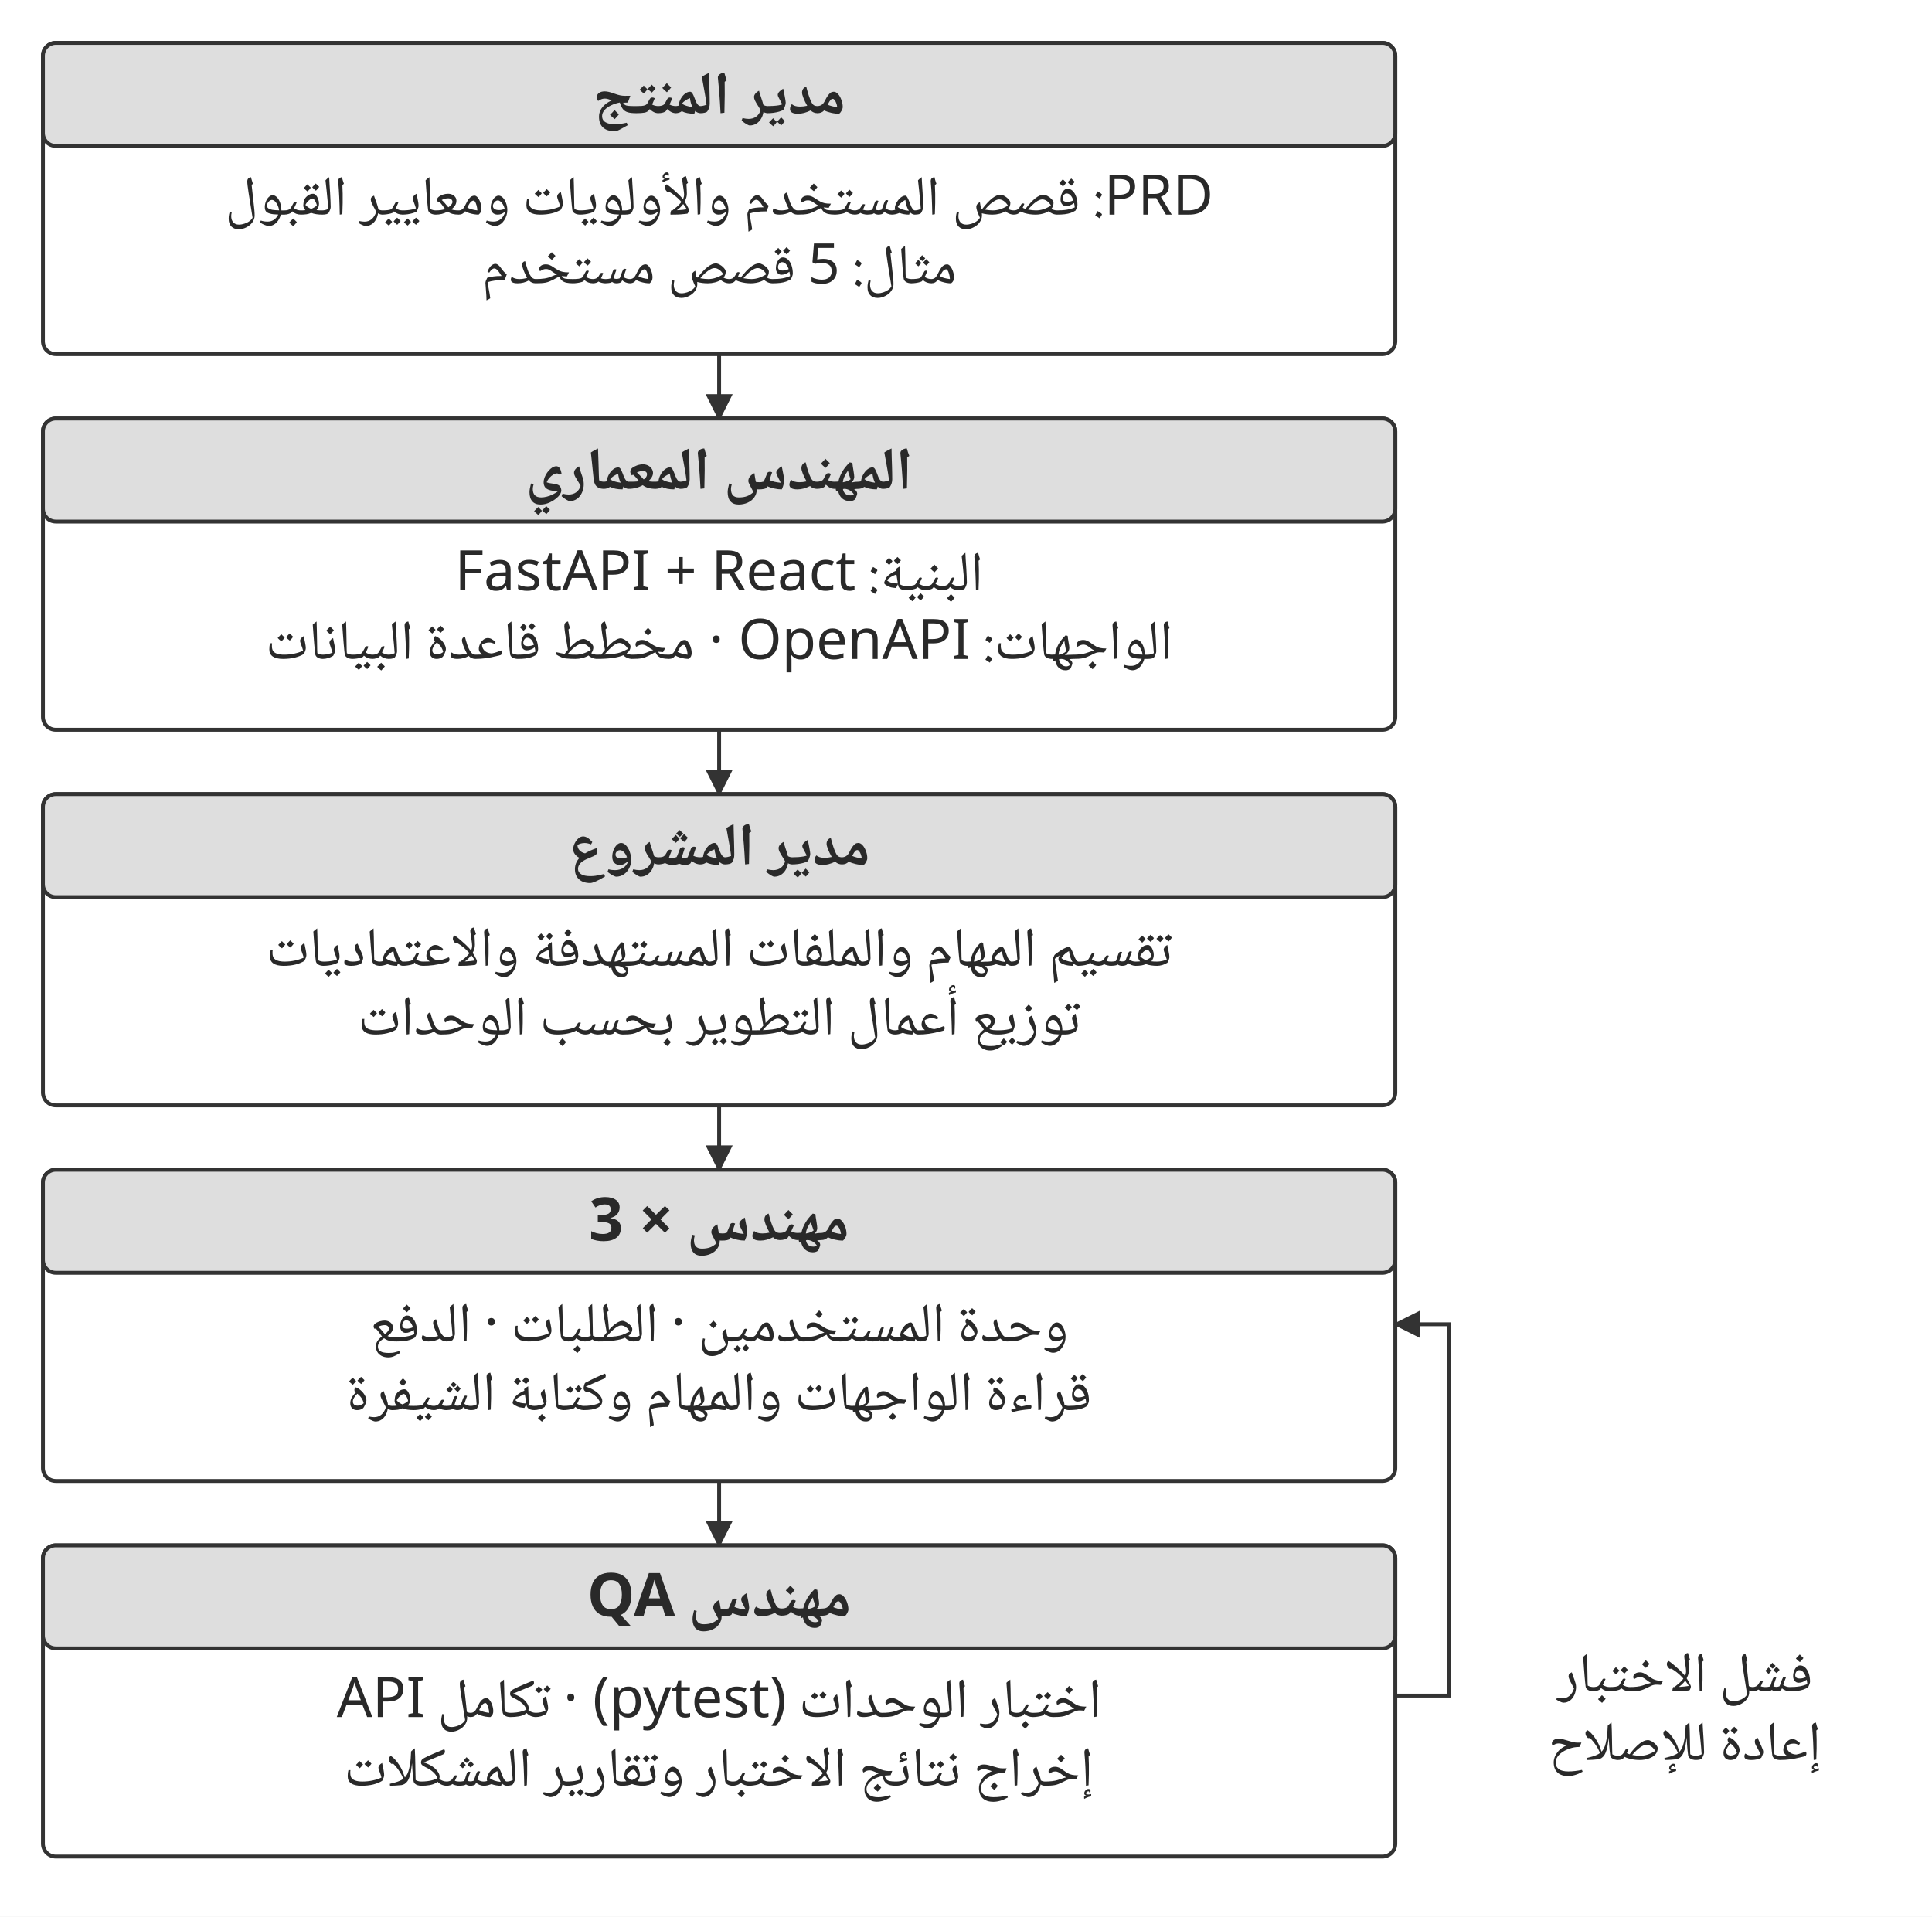
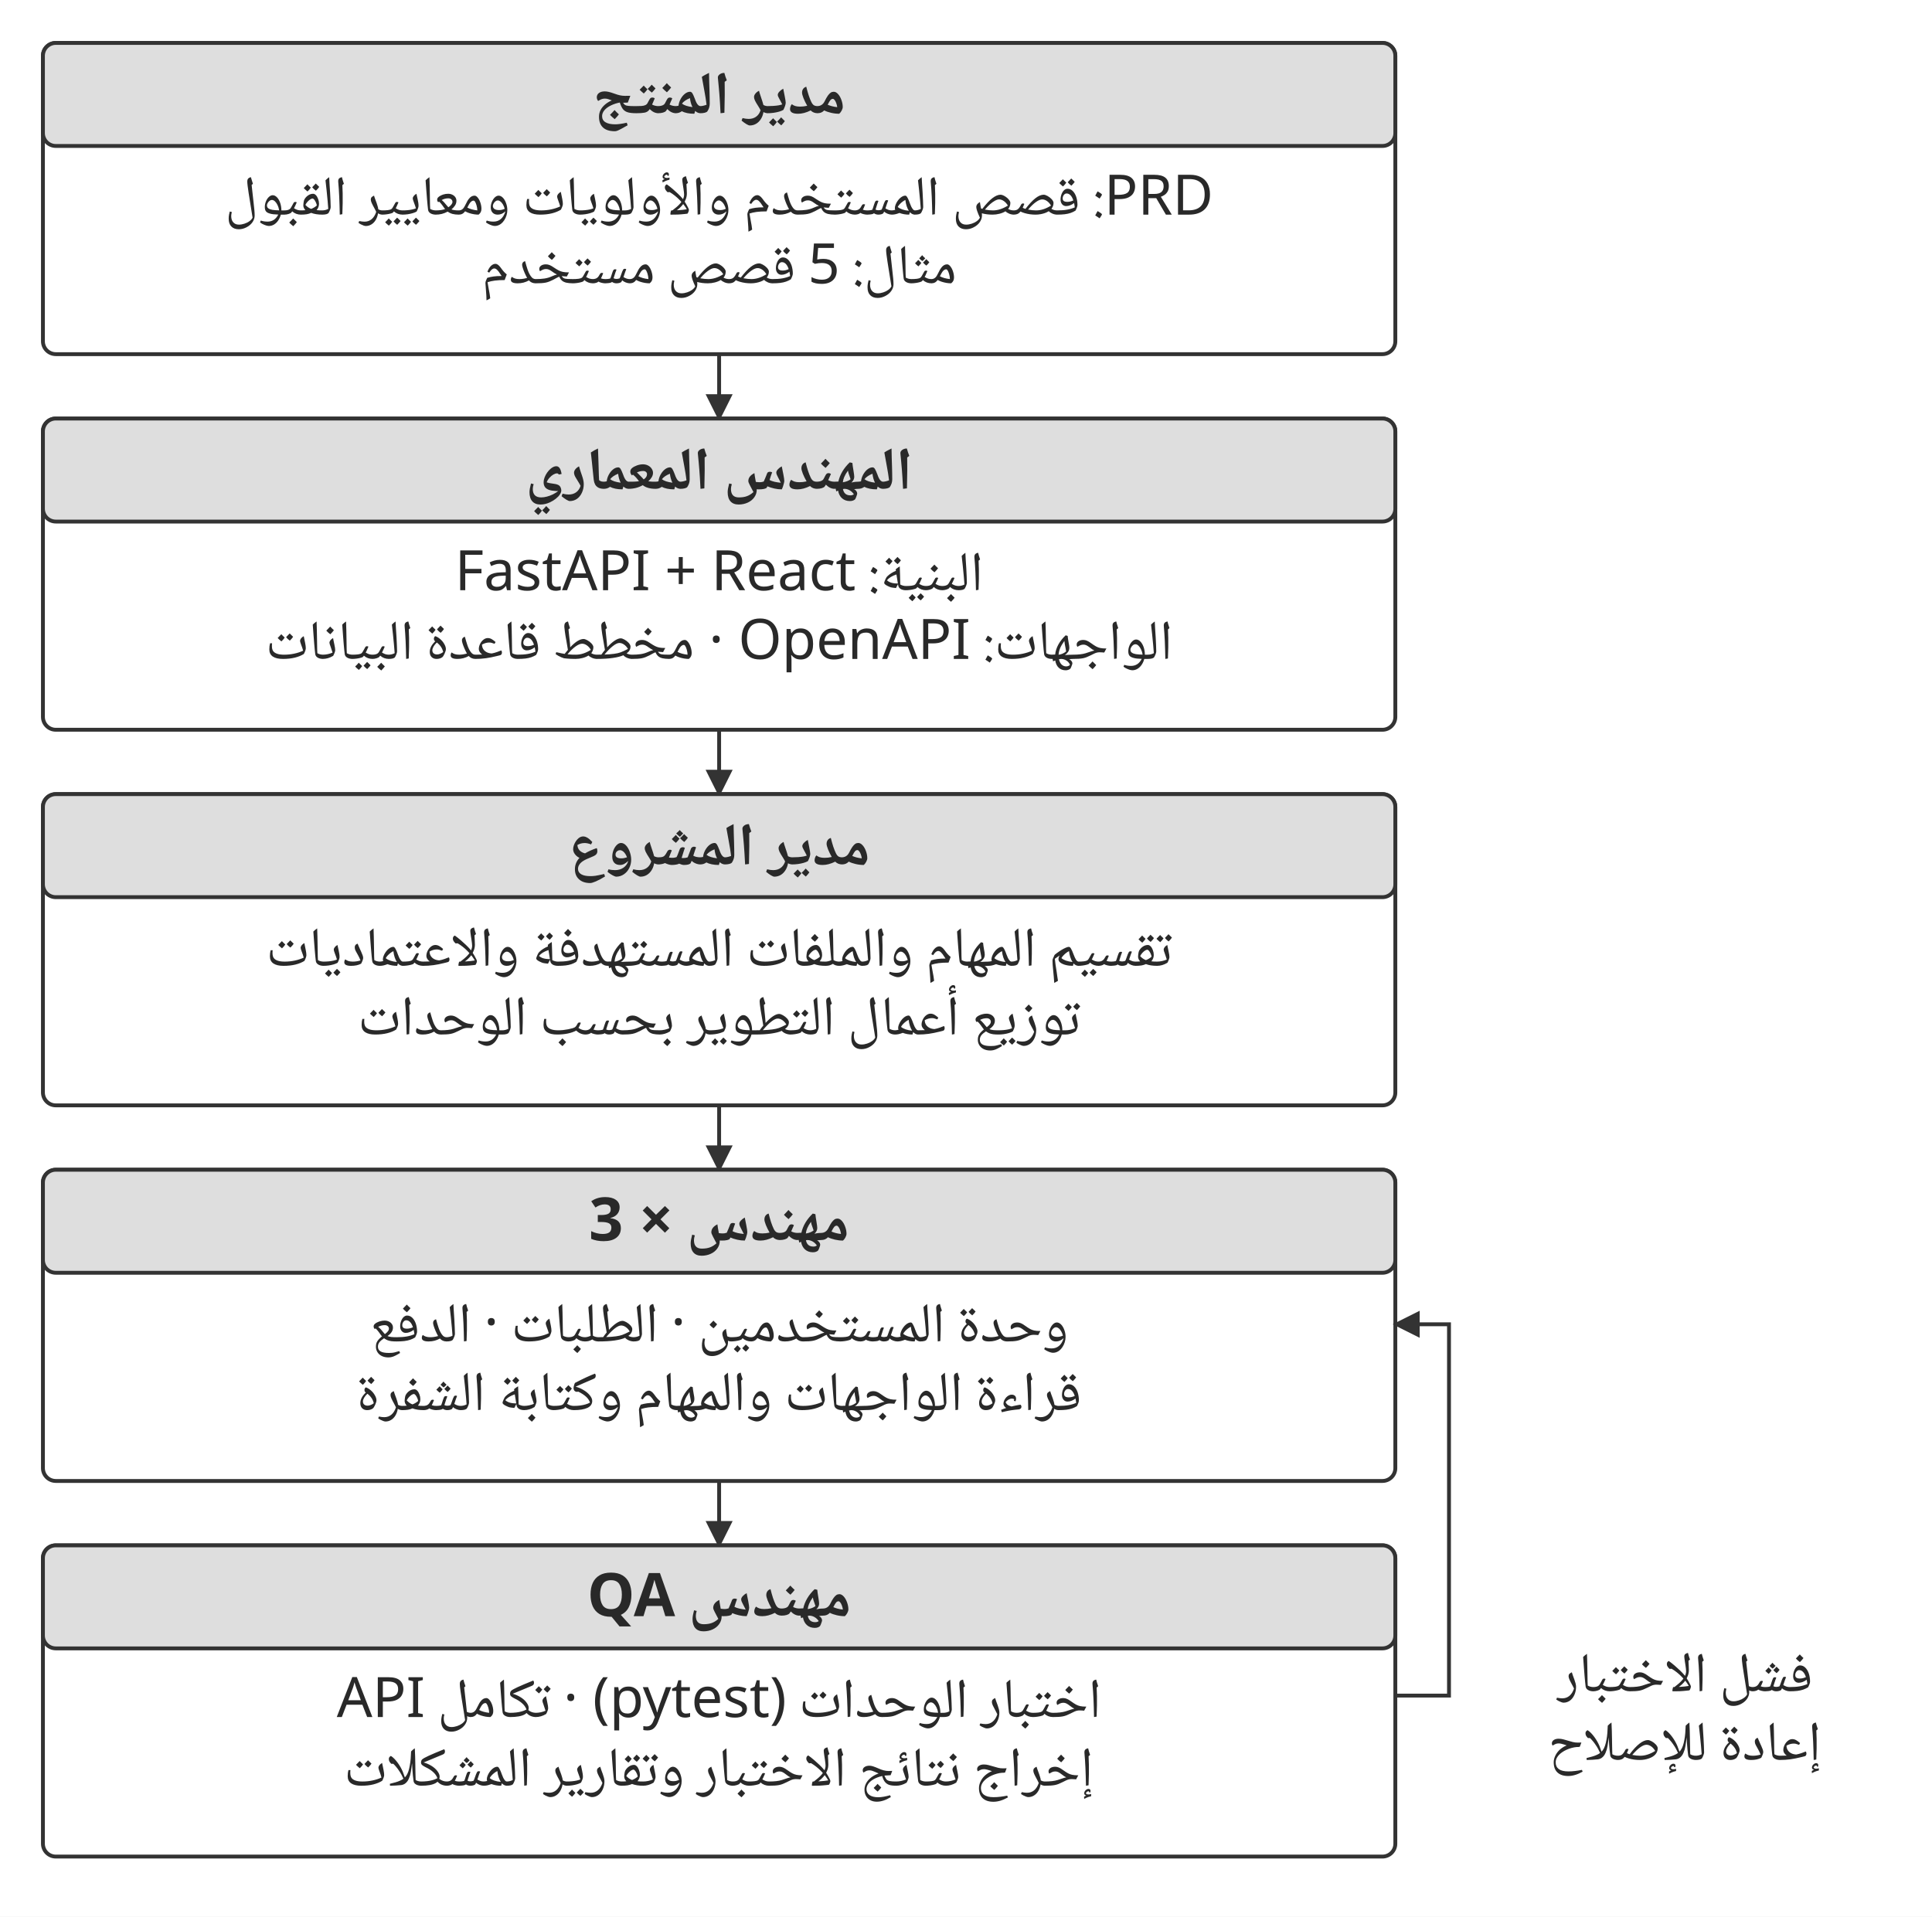
<svg xmlns="http://www.w3.org/2000/svg" width="106.000mm" height="105.176mm" viewBox="0 0 900 893" role="img" aria-labelledby="title desc">
  <defs>
    <marker id="arrow" viewBox="0 0 10 10" refX="9" refY="5" markerWidth="7" markerHeight="7" orient="auto-start-reverse">
      <path d="M0 0 L10 5 L0 10 Z" fill="#333333" />
    </marker>
  </defs>
  <rect width="900" height="893" fill="#ffffff" y="0" />
  <rect x="20" y="20" width="630" height="145" rx="6" fill="#ffffff" stroke="#333333" stroke-width="1.8" />
  <rect x="20" y="20" width="630" height="48" rx="6" fill="#dedede" stroke="#333333" stroke-width="1.8" />
  <text x="335" y="53" text-anchor="middle" font-family="&quot;Noto Naskh Arabic&quot;, &quot;Noto Sans Arabic&quot;, Amiri, &quot;Geeza Pro&quot;, sans-serif" font-size="28.0" font-weight="700" fill="#292929" direction="rtl">مدير المنتج</text>
  <text x="335" y="100" text-anchor="middle" font-family="&quot;Noto Naskh Arabic&quot;, &quot;Noto Sans Arabic&quot;, Amiri, &quot;Geeza Pro&quot;, sans-serif" font-size="26.0" font-weight="400" fill="#292929" direction="rtl">PRD: قصص المستخدم والأولويات ومعايير القبول</text>
  <text x="335" y="132" text-anchor="middle" font-family="&quot;Noto Naskh Arabic&quot;, &quot;Noto Sans Arabic&quot;, Amiri, &quot;Geeza Pro&quot;, sans-serif" font-size="26.0" font-weight="400" fill="#292929" direction="rtl">مثال: 5 قصص مستخدم</text>
  <path d="M335 165 L335 195" fill="none" stroke="#333333" stroke-width="1.8" marker-end="url(#arrow)" />
  <rect x="20" y="195" width="630" height="145" rx="6" fill="#ffffff" stroke="#333333" stroke-width="1.8" />
  <rect x="20" y="195" width="630" height="48" rx="6" fill="#dedede" stroke="#333333" stroke-width="1.8" />
  <text x="335" y="228" text-anchor="middle" font-family="&quot;Noto Naskh Arabic&quot;, &quot;Noto Sans Arabic&quot;, Amiri, &quot;Geeza Pro&quot;, sans-serif" font-size="28.0" font-weight="700" fill="#292929" direction="rtl">المهندس المعماري</text>
  <text x="335" y="275" text-anchor="middle" font-family="&quot;Noto Naskh Arabic&quot;, &quot;Noto Sans Arabic&quot;, Amiri, &quot;Geeza Pro&quot;, sans-serif" font-size="26.0" font-weight="400" fill="#292929" direction="rtl">البنية: FastAPI + React</text>
  <text x="335" y="307" text-anchor="middle" font-family="&quot;Noto Naskh Arabic&quot;, &quot;Noto Sans Arabic&quot;, Amiri, &quot;Geeza Pro&quot;, sans-serif" font-size="26.0" font-weight="400" fill="#292929" direction="rtl">الواجهات: OpenAPI · مخطط قاعدة البيانات</text>
  <path d="M335 340 L335 370" fill="none" stroke="#333333" stroke-width="1.8" marker-end="url(#arrow)" />
  <rect x="20" y="370" width="630" height="145" rx="6" fill="#ffffff" stroke="#333333" stroke-width="1.8" />
  <rect x="20" y="370" width="630" height="48" rx="6" fill="#dedede" stroke="#333333" stroke-width="1.8" />
  <text x="335" y="403" text-anchor="middle" font-family="&quot;Noto Naskh Arabic&quot;, &quot;Noto Sans Arabic&quot;, Amiri, &quot;Geeza Pro&quot;, sans-serif" font-size="28.0" font-weight="700" fill="#292929" direction="rtl">مدير المشروع</text>
  <text x="335" y="450" text-anchor="middle" font-family="&quot;Noto Naskh Arabic&quot;, &quot;Noto Sans Arabic&quot;, Amiri, &quot;Geeza Pro&quot;, sans-serif" font-size="26.0" font-weight="400" fill="#292929" direction="rtl">تقسيم المهام والملفات المستهدفة والاعتماديات</text>
  <text x="335" y="482" text-anchor="middle" font-family="&quot;Noto Naskh Arabic&quot;, &quot;Noto Sans Arabic&quot;, Amiri, &quot;Geeza Pro&quot;, sans-serif" font-size="26.0" font-weight="400" fill="#292929" direction="rtl">توزيع أعمال التطوير بحسب الوحدات</text>
  <path d="M335 515 L335 545" fill="none" stroke="#333333" stroke-width="1.8" marker-end="url(#arrow)" />
  <rect x="20" y="545" width="630" height="145" rx="6" fill="#ffffff" stroke="#333333" stroke-width="1.8" />
  <rect x="20" y="545" width="630" height="48" rx="6" fill="#dedede" stroke="#333333" stroke-width="1.8" />
  <text x="335" y="578" text-anchor="middle" font-family="&quot;Noto Naskh Arabic&quot;, &quot;Noto Sans Arabic&quot;, Amiri, &quot;Geeza Pro&quot;, sans-serif" font-size="28.0" font-weight="700" fill="#292929" direction="rtl">مهندس × 3</text>
  <text x="335" y="625" text-anchor="middle" font-family="&quot;Noto Naskh Arabic&quot;, &quot;Noto Sans Arabic&quot;, Amiri, &quot;Geeza Pro&quot;, sans-serif" font-size="26.0" font-weight="400" fill="#292929" direction="rtl">وحدة المستخدمين · الطلبات · الدفع</text>
-   <text x="335" y="657" text-anchor="middle" font-family="&quot;Noto Naskh Arabic&quot;, &quot;Noto Sans Arabic&quot;, Amiri, &quot;Geeza Pro&quot;, sans-serif" font-size="26.0" font-weight="400" fill="#292929" direction="rtl">قراءة الواجهات والمهام وكتابة الشيفرة</text>
+   <text x="335" y="657" text-anchor="middle" font-family="&quot;Noto Naskh Arabic&quot;, &quot;Noto Sans Arabic&quot;, Amiri, &quot;Geeza Pro&quot;, sans-serif" font-size="26.0" font-weight="400" fill="#292929" direction="rtl">قراءة الواجهات والمهام وكتابة الشفرة</text>
  <path d="M335 690 L335 720" fill="none" stroke="#333333" stroke-width="1.8" marker-end="url(#arrow)" />
  <rect x="20" y="720" width="630" height="145" rx="6" fill="#ffffff" stroke="#333333" stroke-width="1.8" />
  <rect x="20" y="720" width="630" height="48" rx="6" fill="#dedede" stroke="#333333" stroke-width="1.8" />
  <text x="335" y="753" text-anchor="middle" font-family="&quot;Noto Naskh Arabic&quot;, &quot;Noto Sans Arabic&quot;, Amiri, &quot;Geeza Pro&quot;, sans-serif" font-size="28.0" font-weight="700" fill="#292929" direction="rtl">مهندس QA</text>
  <text x="335" y="800" text-anchor="middle" font-family="&quot;Noto Naskh Arabic&quot;, &quot;Noto Sans Arabic&quot;, Amiri, &quot;Geeza Pro&quot;, sans-serif" font-size="26.0" font-weight="400" fill="#292929" direction="rtl">اختبار الوحدات (pytest) · تكامل API</text>
  <text x="335" y="832" text-anchor="middle" font-family="&quot;Noto Naskh Arabic&quot;, &quot;Noto Sans Arabic&quot;, Amiri, &quot;Geeza Pro&quot;, sans-serif" font-size="26.0" font-weight="400" fill="#292929" direction="rtl">إخراج نتائج الاختبار وتقارير المشكلات</text>
  <path d="M650 790 L675 790 L675 617 L650 617" fill="none" stroke="#333333" stroke-width="1.8" marker-end="url(#arrow)" />
  <text x="785" y="788" text-anchor="middle" font-family="&quot;Noto Naskh Arabic&quot;, &quot;Noto Sans Arabic&quot;, Amiri, &quot;Geeza Pro&quot;, sans-serif" font-size="26.0" font-weight="400" fill="#292929" direction="rtl">فشل الاختبار</text>
  <text x="785" y="820" text-anchor="middle" font-family="&quot;Noto Naskh Arabic&quot;, &quot;Noto Sans Arabic&quot;, Amiri, &quot;Geeza Pro&quot;, sans-serif" font-size="26.0" font-weight="400" fill="#292929" direction="rtl">إعادة للإصلاح</text>
  <defs />
</svg>
